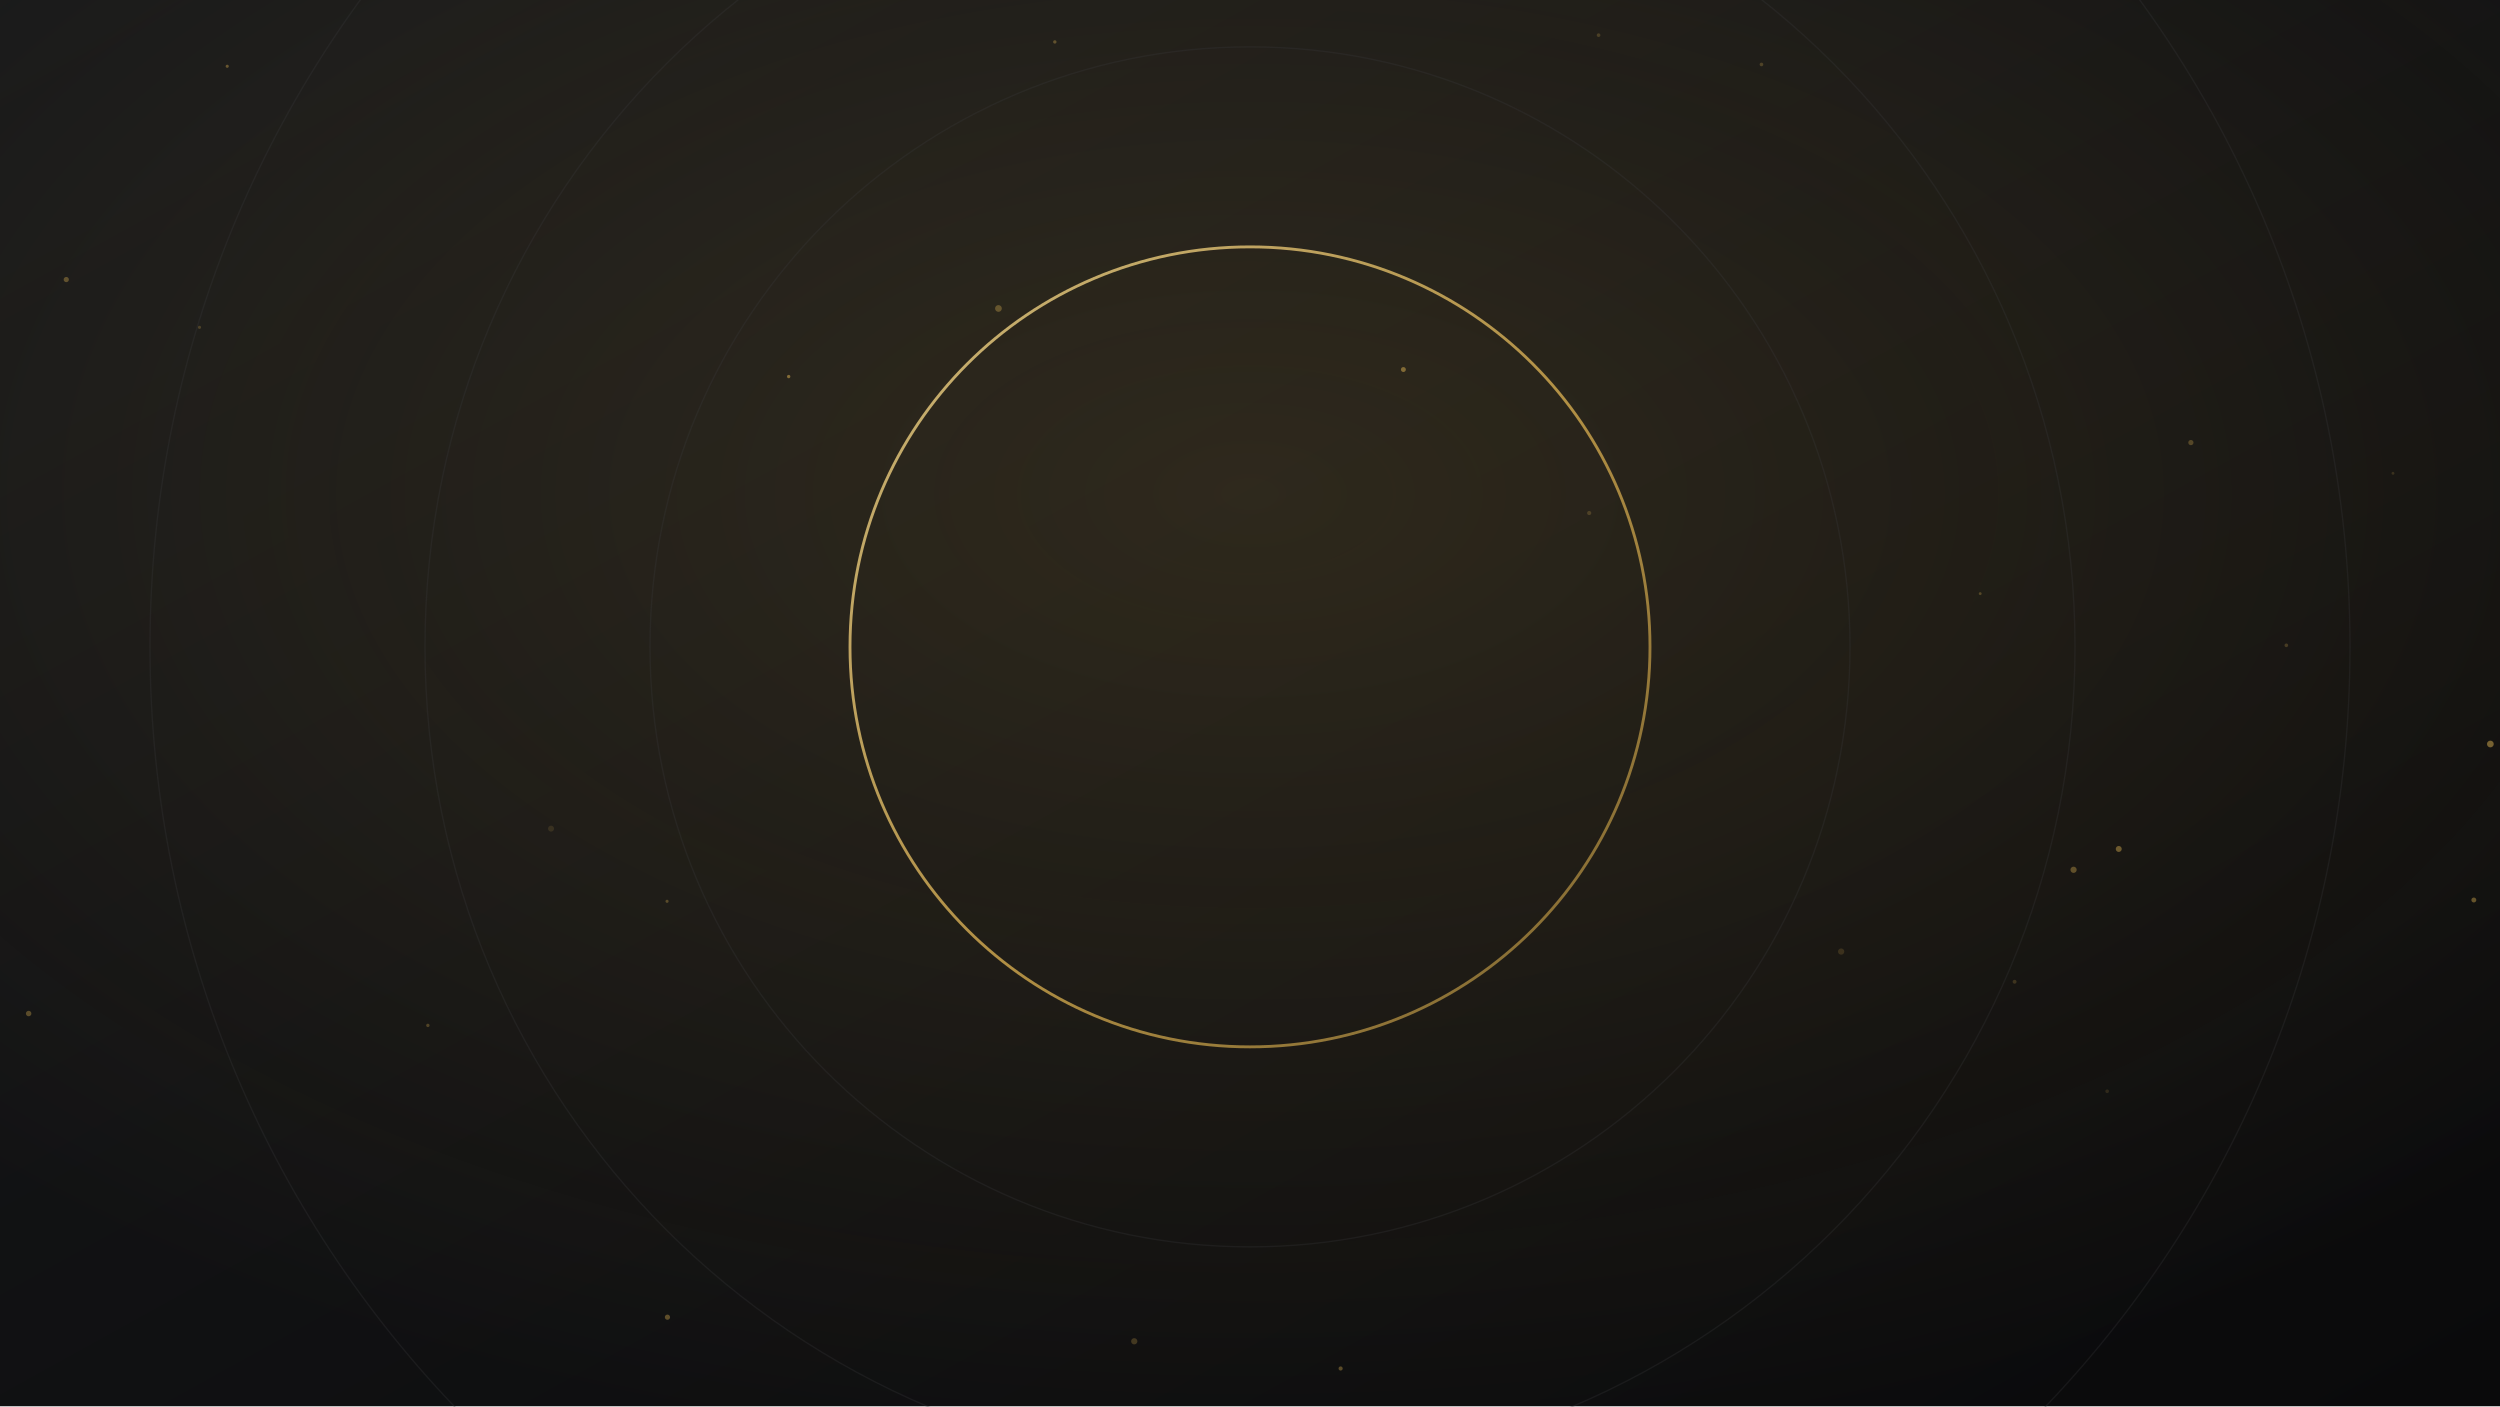
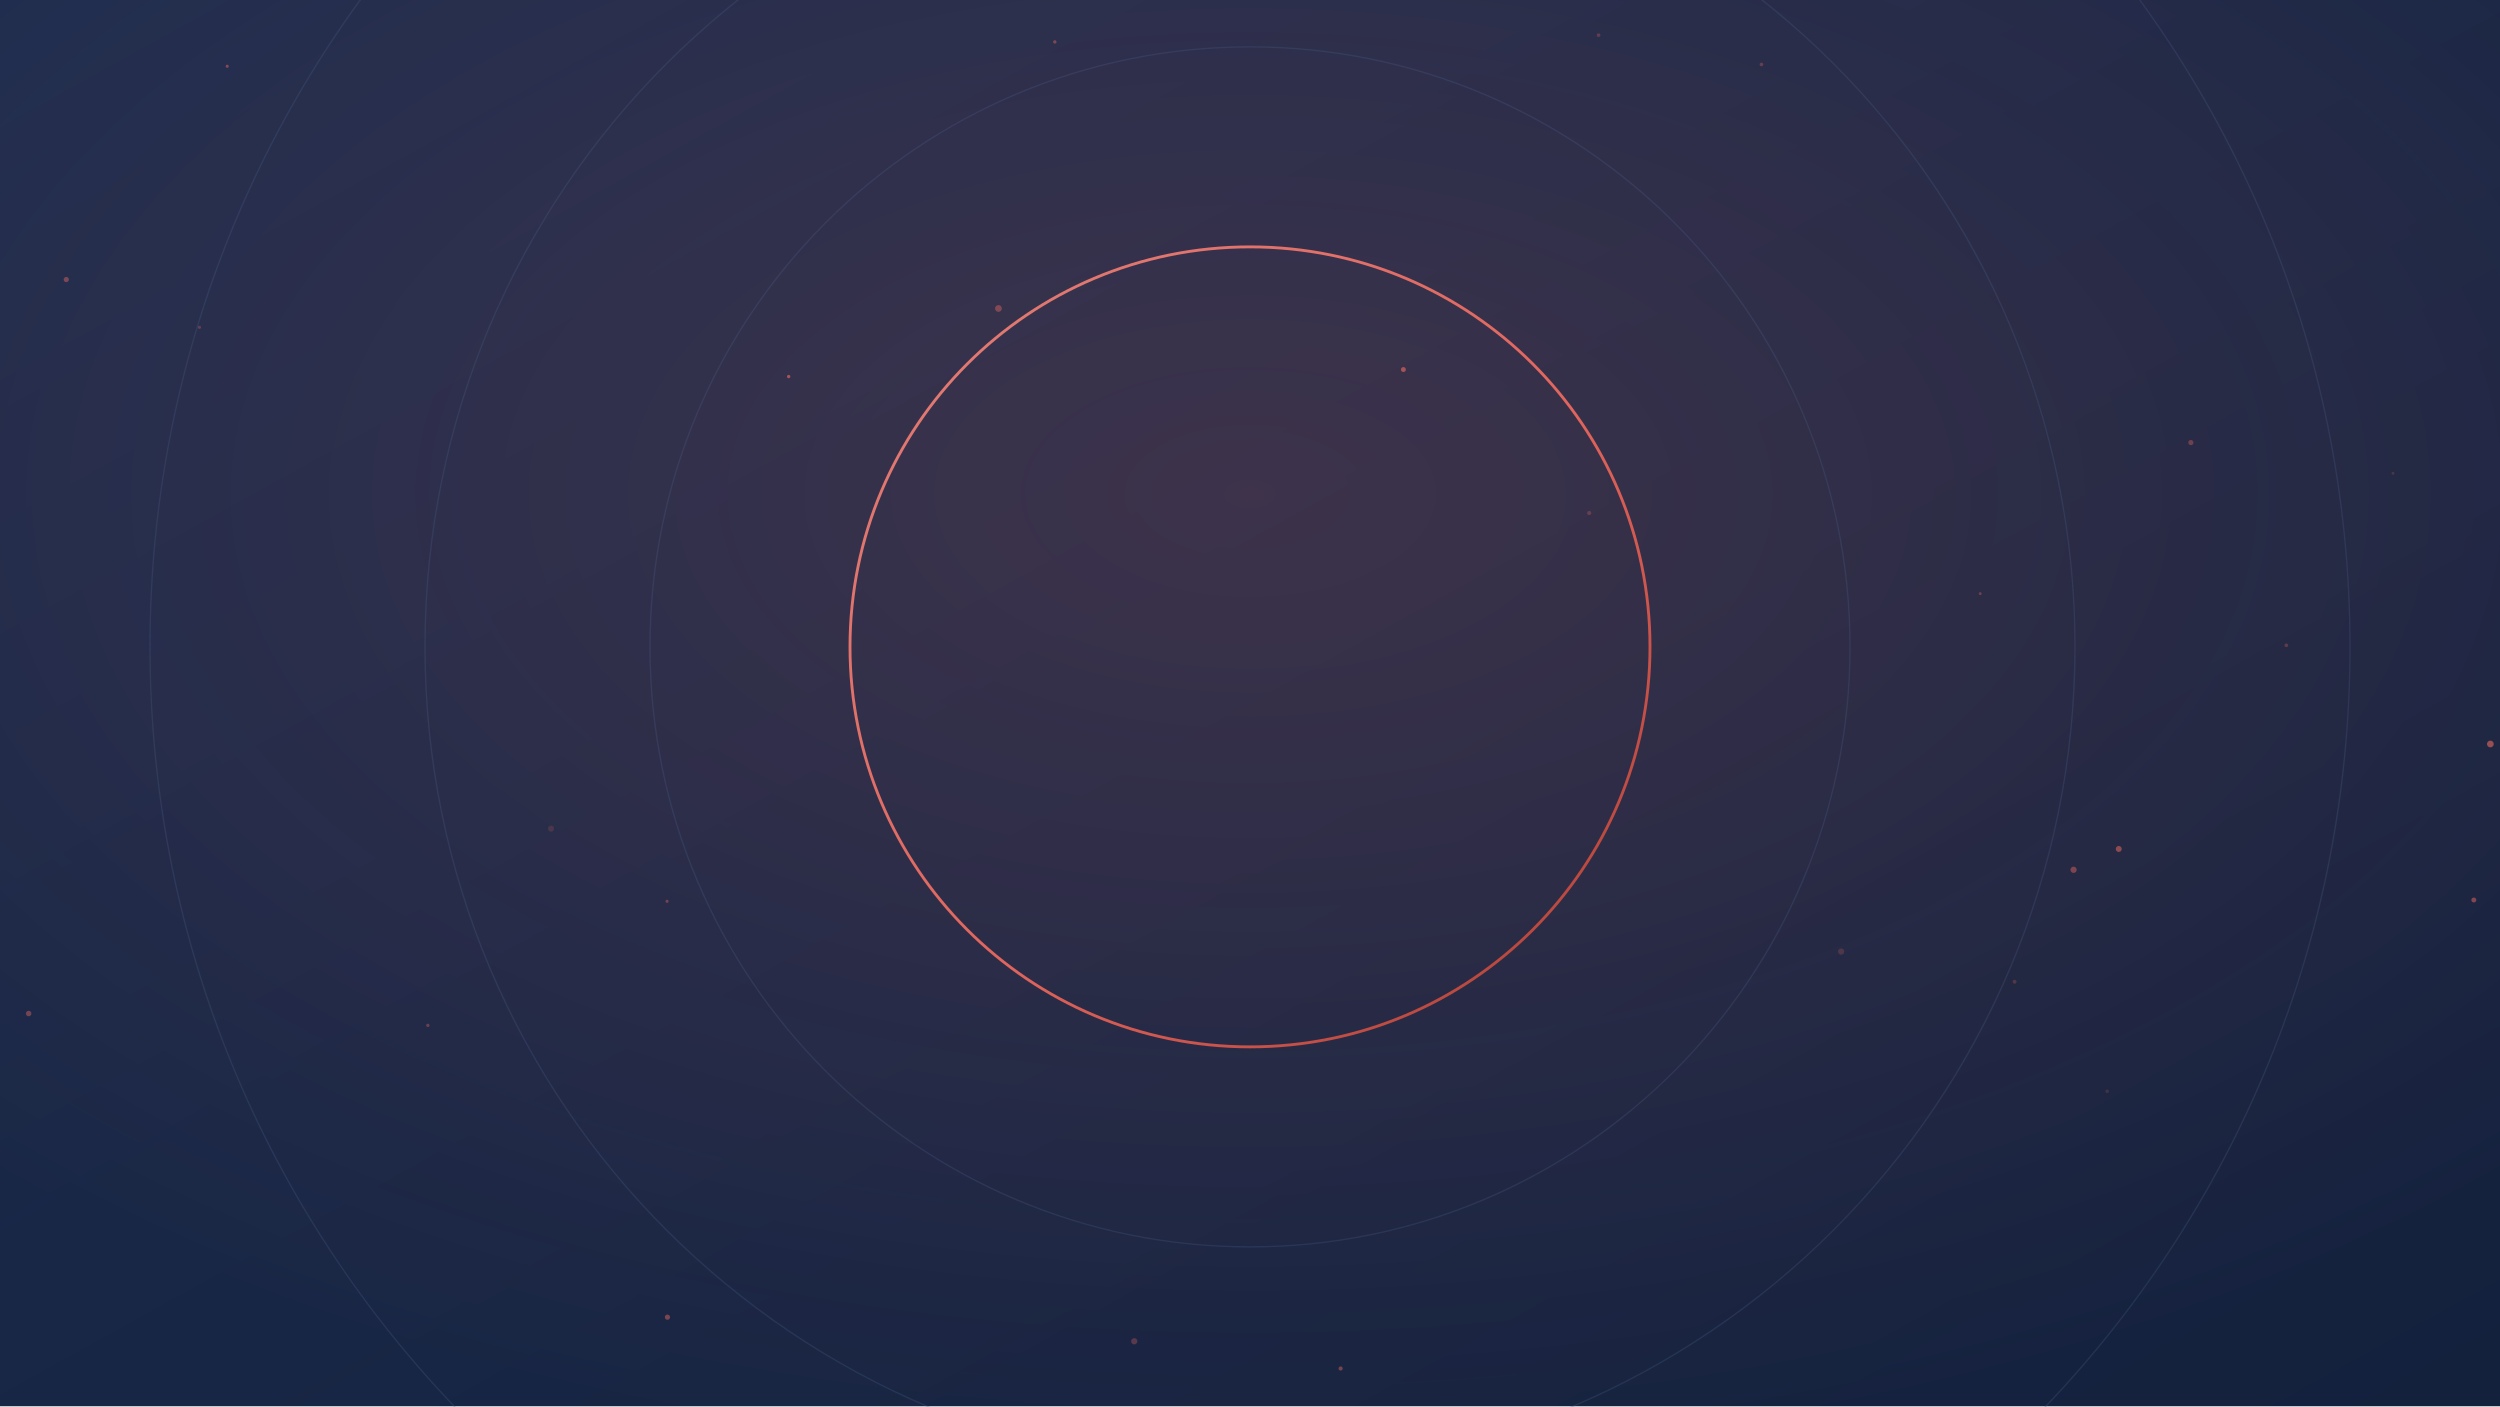
<svg xmlns="http://www.w3.org/2000/svg" viewBox="0 0 1920 1080" width="1920" height="1080" role="img" aria-hidden="true">
  <defs>
    <linearGradient id="bg-hero" x1="0%" y1="0%" x2="100%" y2="100%">
-       <stop offset="0%" stop-color="#17181a" />
-       <stop offset="100%" stop-color="#0a0a0b" />
+       <stop offset="0%" stop-color="#1c2c4e" />
+       <stop offset="100%" stop-color="#14213d" />
    </linearGradient>
    <linearGradient id="gold-hero" x1="0%" y1="0%" x2="100%" y2="100%">
-       <stop offset="0%" stop-color="#e8cf8a" />
-       <stop offset="55%" stop-color="#c9a24b" />
-       <stop offset="100%" stop-color="#8a6f34" />
+       <stop offset="0%" stop-color="#ff8d80" />
+       <stop offset="55%" stop-color="#ff6f61" />
+       <stop offset="100%" stop-color="#c13f2e" />
    </linearGradient>
    <radialGradient id="glow-hero" cx="50%" cy="35%" r="70%">
-       <stop offset="0%" stop-color="#c9a24b" stop-opacity="0.16" />
-       <stop offset="100%" stop-color="#c9a24b" stop-opacity="0" />
+       <stop offset="0%" stop-color="#ff6f61" stop-opacity="0.16" />
+       <stop offset="100%" stop-color="#ff6f61" stop-opacity="0" />
    </radialGradient>
  </defs>
  <rect x="0" y="0" width="1920" height="1080" fill="url(#bg-hero)" />
  <rect x="0" y="0" width="1920" height="1080" fill="url(#glow-hero)" />
  <circle cx="960.0" cy="496.8" r="307.2" fill="none" stroke="url(#gold-hero)" stroke-width="2.2" opacity="0.85" />
-   <circle cx="960.0" cy="496.8" r="460.8" fill="none" stroke="#3a3a3d" stroke-width="1" opacity="0.28" />
-   <circle cx="960.0" cy="496.8" r="633.6" fill="none" stroke="#3a3a3d" stroke-width="1" opacity="0.28" />
-   <circle cx="960.0" cy="496.8" r="844.8" fill="none" stroke="#3a3a3d" stroke-width="1" opacity="0.28" />
-   <circle cx="1227.7" cy="27.0" r="1.4" fill="#c9a24b" opacity="0.25" />
-   <circle cx="1414.0" cy="730.8" r="2.4" fill="#c9a24b" opacity="0.19" />
-   <circle cx="810.1" cy="32.2" r="1.3" fill="#c9a24b" opacity="0.38" />
-   <circle cx="50.9" cy="214.7" r="2.0" fill="#c9a24b" opacity="0.40" />
-   <circle cx="423.2" cy="636.4" r="2.3" fill="#c9a24b" opacity="0.15" />
-   <circle cx="1547.2" cy="754.0" r="1.5" fill="#c9a24b" opacity="0.22" />
-   <circle cx="1837.8" cy="363.5" r="1.1" fill="#c9a24b" opacity="0.19" />
-   <circle cx="1627.2" cy="652.0" r="2.3" fill="#c9a24b" opacity="0.48" />
-   <circle cx="1029.6" cy="1051.0" r="1.6" fill="#c9a24b" opacity="0.40" />
-   <circle cx="1592.5" cy="668.0" r="2.4" fill="#c9a24b" opacity="0.41" />
-   <circle cx="1352.8" cy="49.5" r="1.4" fill="#c9a24b" opacity="0.28" />
-   <circle cx="153.2" cy="251.4" r="1.2" fill="#c9a24b" opacity="0.28" />
-   <circle cx="1220.5" cy="394.0" r="1.6" fill="#c9a24b" opacity="0.24" />
-   <circle cx="512.6" cy="1011.6" r="2.0" fill="#c9a24b" opacity="0.42" />
-   <circle cx="328.6" cy="787.5" r="1.3" fill="#c9a24b" opacity="0.32" />
-   <circle cx="1899.9" cy="691.2" r="1.9" fill="#c9a24b" opacity="0.46" />
-   <circle cx="1618.3" cy="838.1" r="1.4" fill="#c9a24b" opacity="0.16" />
-   <circle cx="605.7" cy="289.2" r="1.3" fill="#c9a24b" opacity="0.57" />
-   <circle cx="1682.6" cy="339.9" r="2.0" fill="#c9a24b" opacity="0.33" />
-   <circle cx="1755.9" cy="495.6" r="1.4" fill="#c9a24b" opacity="0.26" />
-   <circle cx="1077.8" cy="283.8" r="1.9" fill="#c9a24b" opacity="0.55" />
-   <circle cx="766.8" cy="236.9" r="2.6" fill="#c9a24b" opacity="0.38" />
-   <circle cx="174.5" cy="50.9" r="1.2" fill="#c9a24b" opacity="0.43" />
-   <circle cx="1520.8" cy="455.9" r="1.1" fill="#c9a24b" opacity="0.32" />
-   <circle cx="1912.6" cy="571.4" r="2.6" fill="#c9a24b" opacity="0.54" />
-   <circle cx="22.0" cy="778.4" r="2.1" fill="#c9a24b" opacity="0.39" />
-   <circle cx="512.3" cy="692.2" r="1.2" fill="#c9a24b" opacity="0.35" />
-   <circle cx="871.1" cy="1030.1" r="2.4" fill="#c9a24b" opacity="0.27" />
+   <circle cx="960.0" cy="496.8" r="460.8" fill="none" stroke="#4a5f88" stroke-width="1" opacity="0.28" />
+   <circle cx="960.0" cy="496.8" r="633.6" fill="none" stroke="#4a5f88" stroke-width="1" opacity="0.28" />
+   <circle cx="960.0" cy="496.8" r="844.8" fill="none" stroke="#4a5f88" stroke-width="1" opacity="0.28" />
+   <circle cx="1227.7" cy="27.0" r="1.4" fill="#ff6f61" opacity="0.25" />
+   <circle cx="1414.0" cy="730.8" r="2.4" fill="#ff6f61" opacity="0.19" />
+   <circle cx="810.1" cy="32.2" r="1.3" fill="#ff6f61" opacity="0.38" />
+   <circle cx="50.9" cy="214.7" r="2.0" fill="#ff6f61" opacity="0.40" />
+   <circle cx="423.2" cy="636.4" r="2.3" fill="#ff6f61" opacity="0.15" />
+   <circle cx="1547.2" cy="754.0" r="1.5" fill="#ff6f61" opacity="0.22" />
+   <circle cx="1837.8" cy="363.5" r="1.1" fill="#ff6f61" opacity="0.19" />
+   <circle cx="1627.2" cy="652.0" r="2.3" fill="#ff6f61" opacity="0.48" />
+   <circle cx="1029.6" cy="1051.0" r="1.6" fill="#ff6f61" opacity="0.40" />
+   <circle cx="1592.5" cy="668.0" r="2.4" fill="#ff6f61" opacity="0.41" />
+   <circle cx="1352.8" cy="49.5" r="1.4" fill="#ff6f61" opacity="0.28" />
+   <circle cx="153.2" cy="251.4" r="1.2" fill="#ff6f61" opacity="0.28" />
+   <circle cx="1220.5" cy="394.0" r="1.6" fill="#ff6f61" opacity="0.24" />
+   <circle cx="512.6" cy="1011.6" r="2.0" fill="#ff6f61" opacity="0.42" />
+   <circle cx="328.6" cy="787.5" r="1.3" fill="#ff6f61" opacity="0.32" />
+   <circle cx="1899.9" cy="691.2" r="1.9" fill="#ff6f61" opacity="0.46" />
+   <circle cx="1618.3" cy="838.1" r="1.4" fill="#ff6f61" opacity="0.16" />
+   <circle cx="605.7" cy="289.2" r="1.3" fill="#ff6f61" opacity="0.57" />
+   <circle cx="1682.6" cy="339.9" r="2.0" fill="#ff6f61" opacity="0.33" />
+   <circle cx="1755.9" cy="495.6" r="1.4" fill="#ff6f61" opacity="0.26" />
+   <circle cx="1077.8" cy="283.8" r="1.9" fill="#ff6f61" opacity="0.55" />
+   <circle cx="766.8" cy="236.9" r="2.6" fill="#ff6f61" opacity="0.38" />
+   <circle cx="174.5" cy="50.9" r="1.2" fill="#ff6f61" opacity="0.43" />
+   <circle cx="1520.8" cy="455.9" r="1.1" fill="#ff6f61" opacity="0.32" />
+   <circle cx="1912.6" cy="571.4" r="2.6" fill="#ff6f61" opacity="0.54" />
+   <circle cx="22.0" cy="778.4" r="2.1" fill="#ff6f61" opacity="0.39" />
+   <circle cx="512.3" cy="692.2" r="1.2" fill="#ff6f61" opacity="0.35" />
+   <circle cx="871.1" cy="1030.1" r="2.4" fill="#ff6f61" opacity="0.27" />
</svg>
